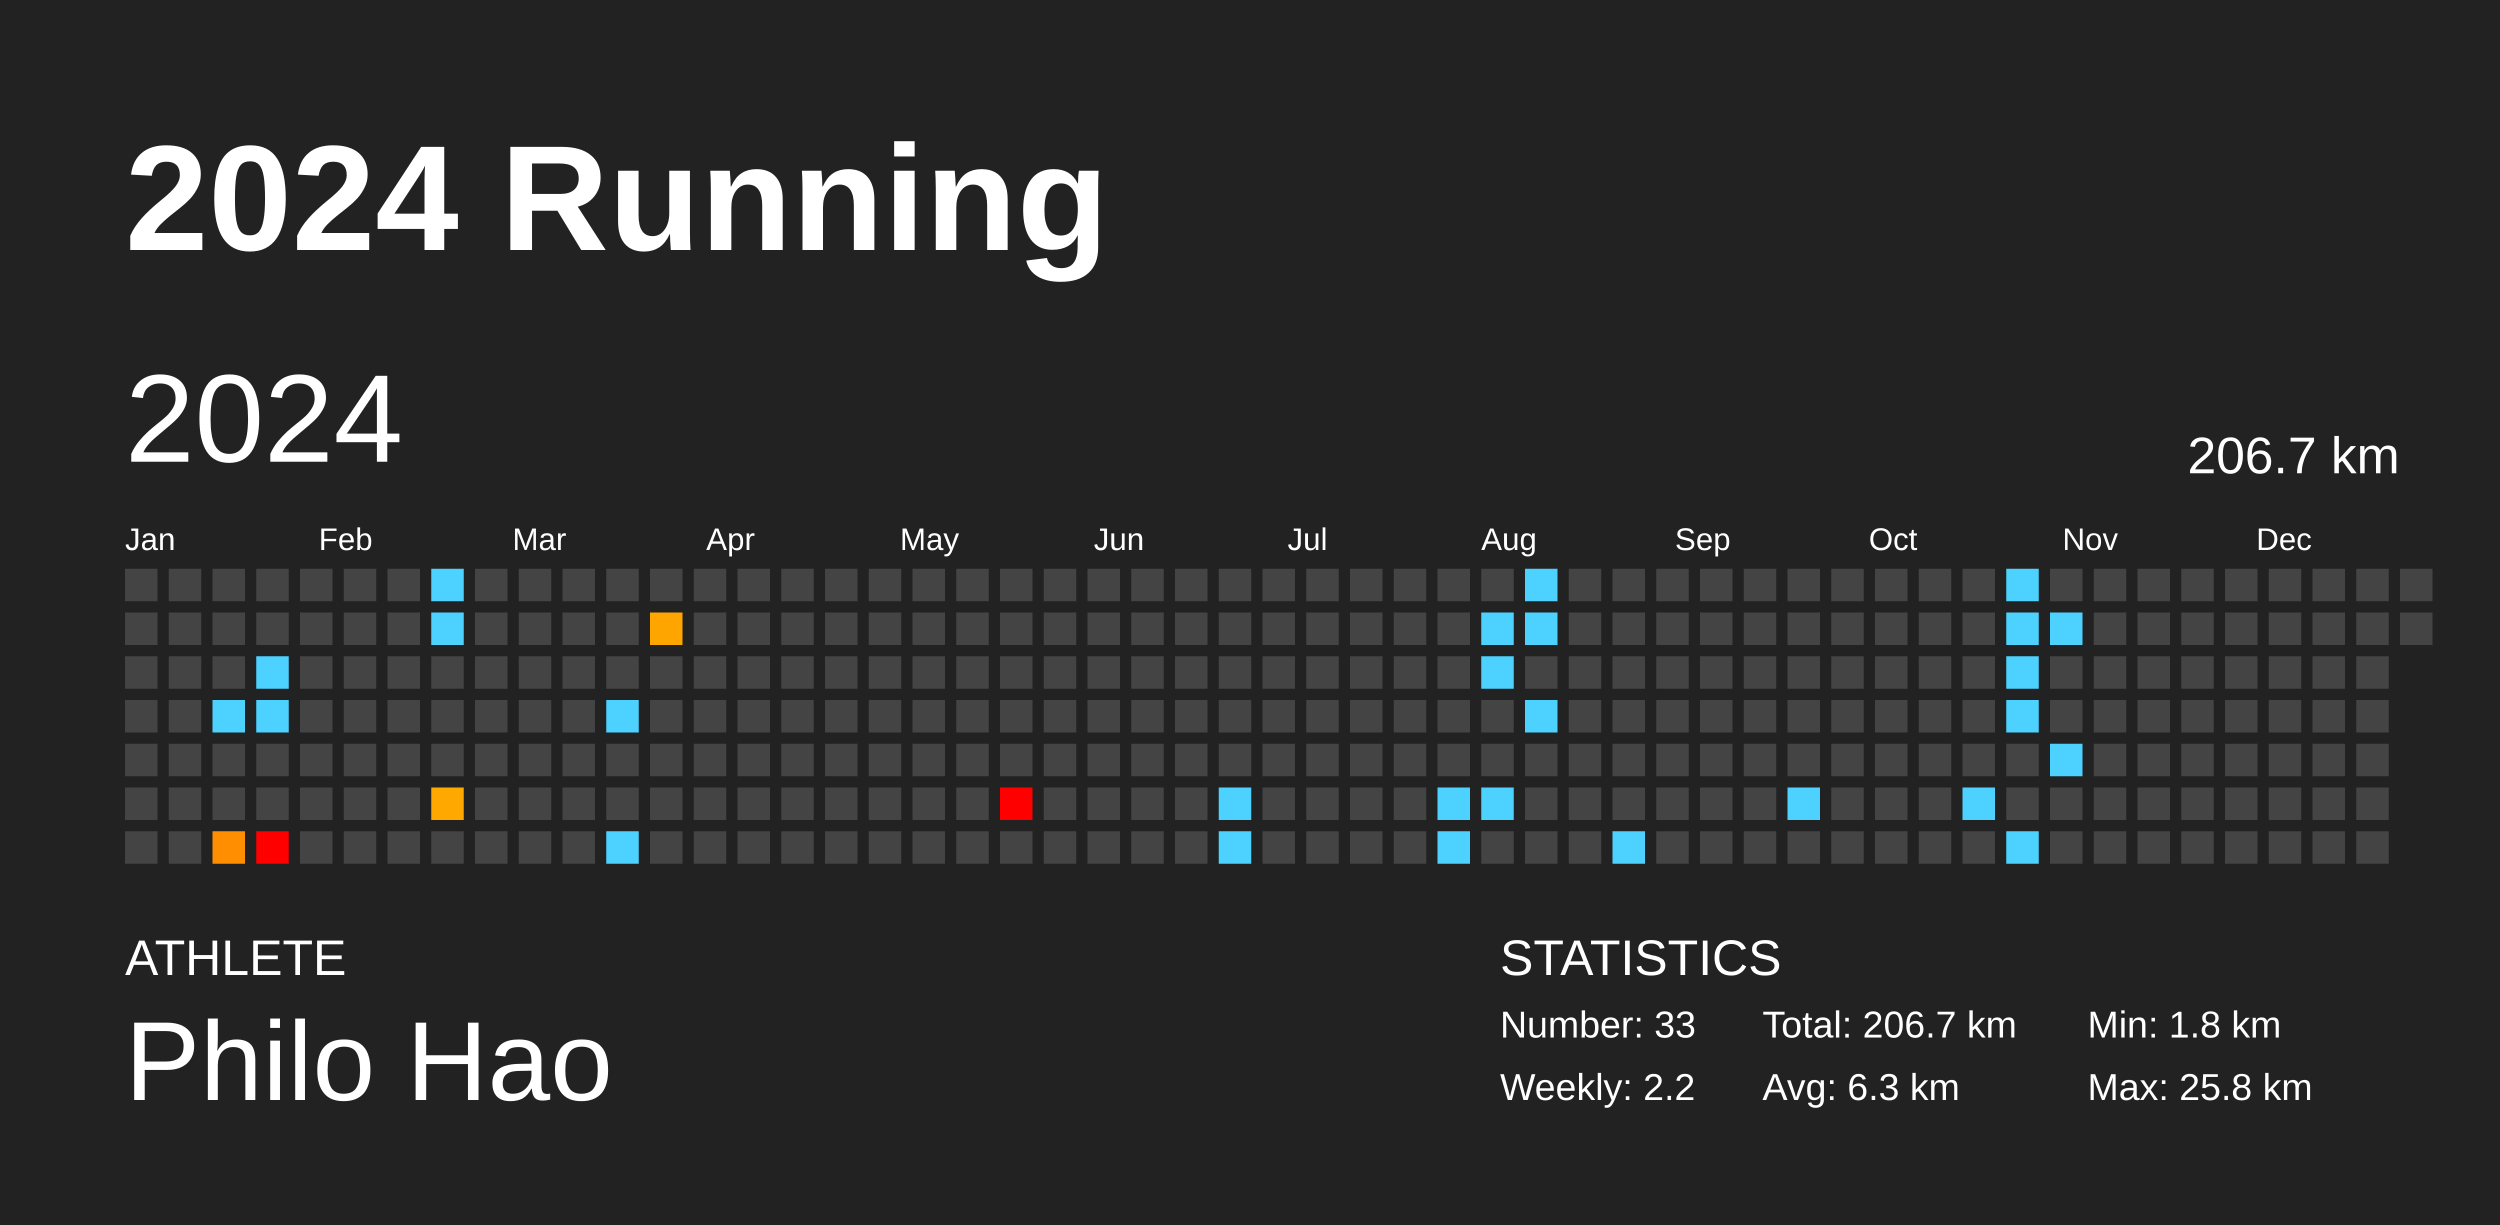
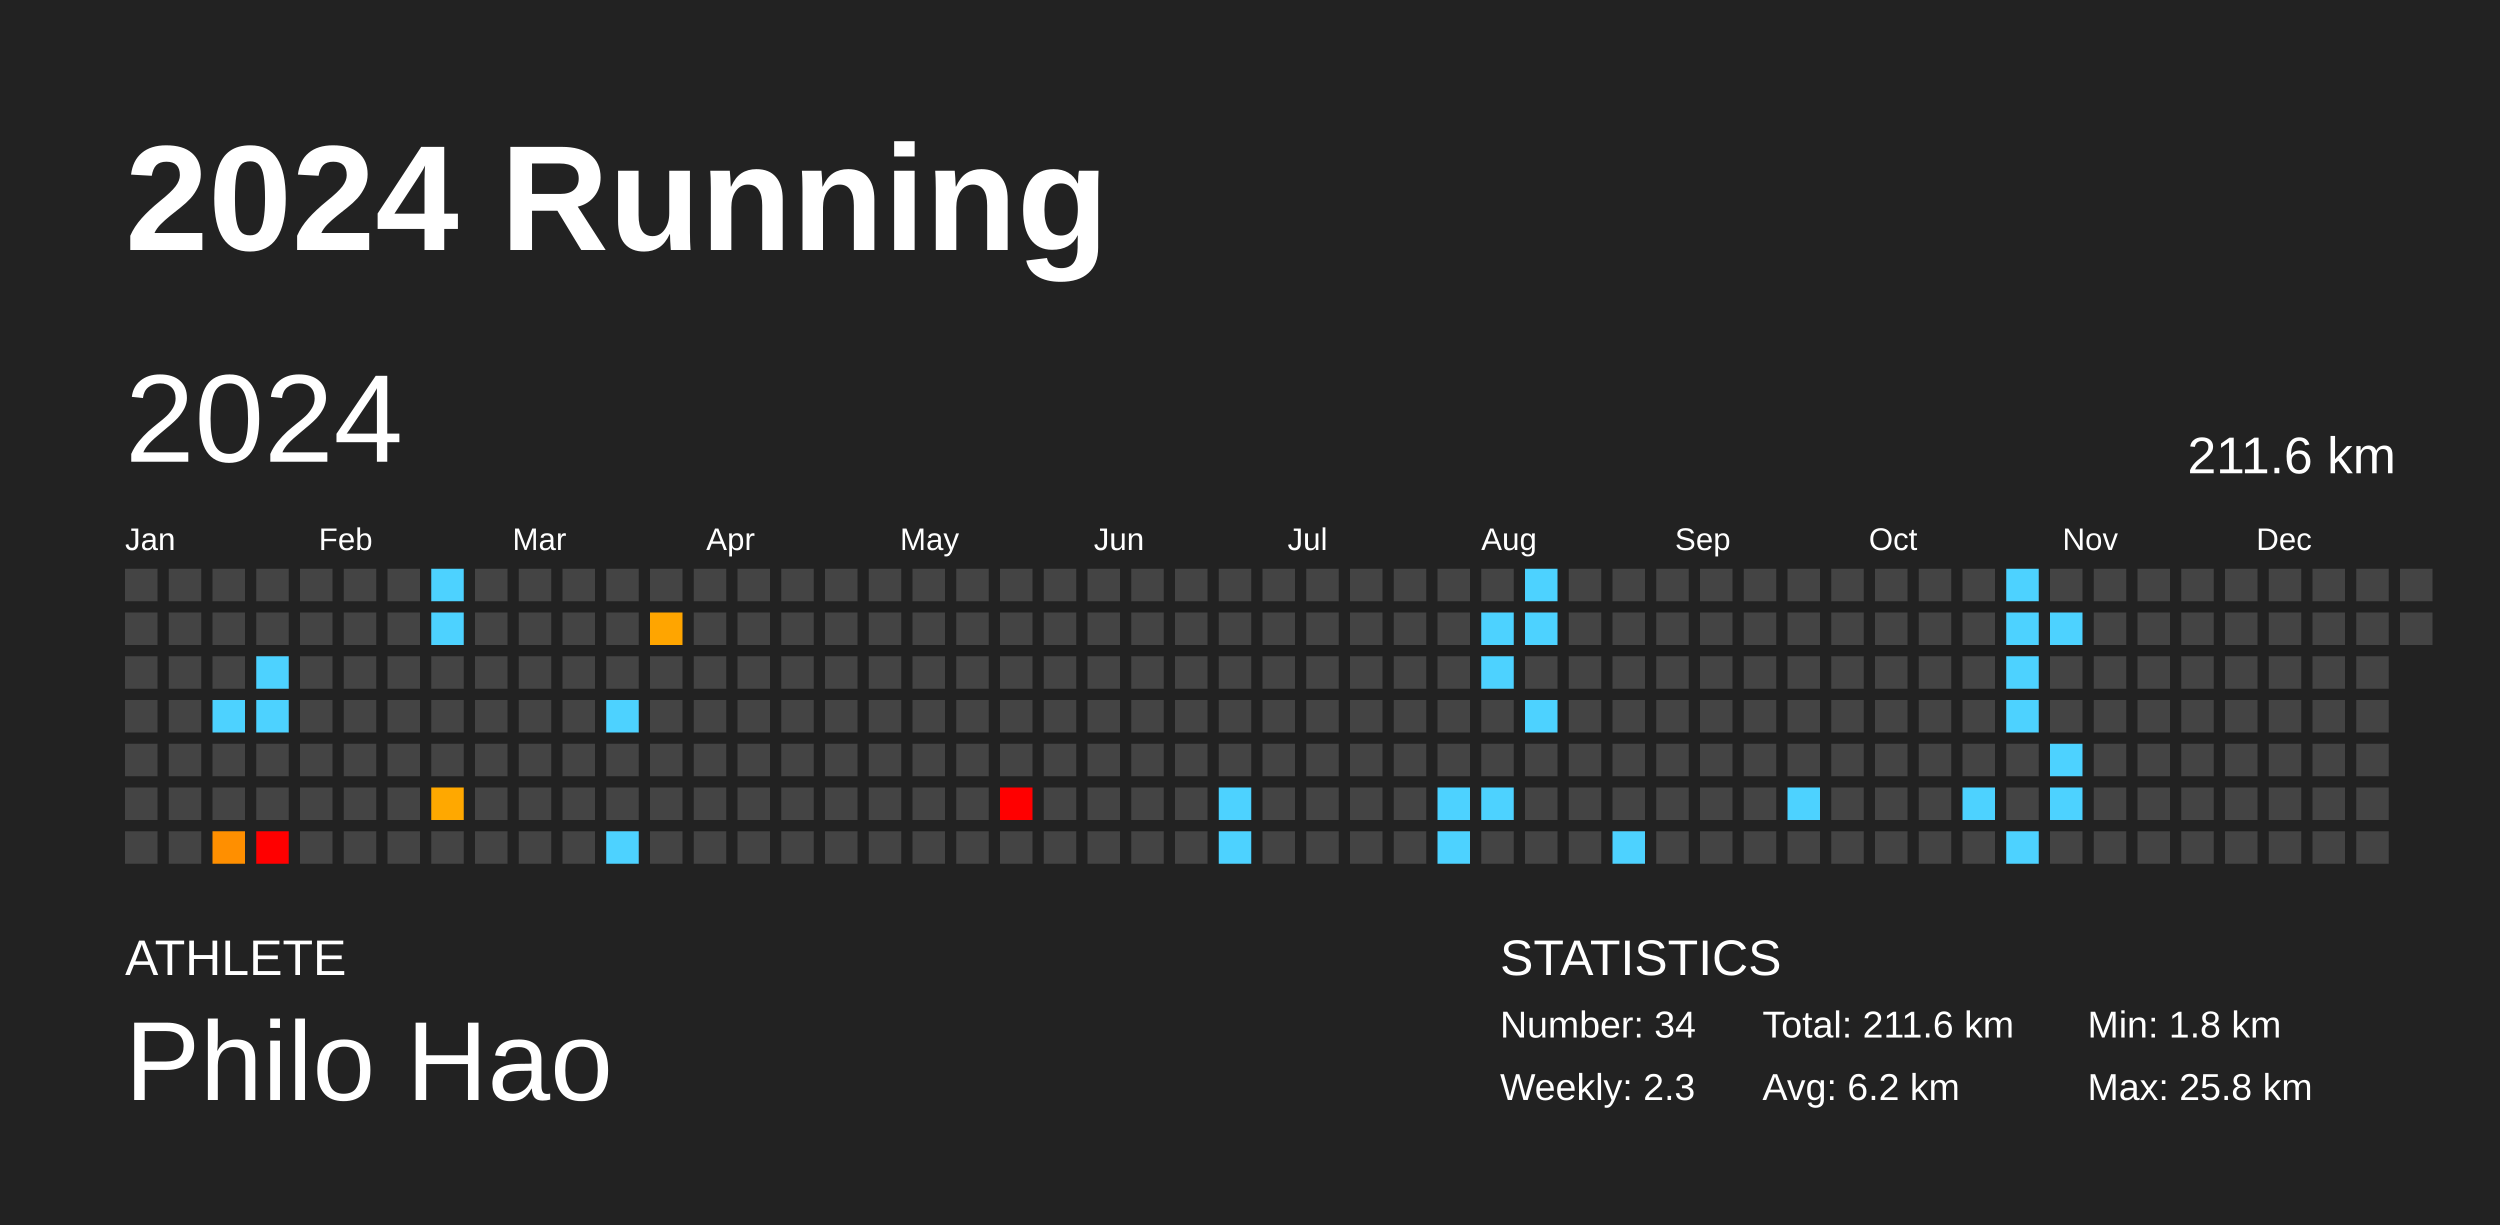
<svg xmlns="http://www.w3.org/2000/svg" baseProfile="full" height="98mm" version="1.1" viewBox="0,0,200,98" width="200mm">
  <defs />
  <rect fill="#222222" height="98" width="200" x="0" y="0" />
  <text fill="#FFFFFF" style="font-size:12px; font-family:Arial; font-weight:bold;" x="10" y="20">2024 Running</text>
  <text fill="#FFFFFF" style="font-size:4px; font-family:Arial" x="10" y="78">ATHLETE</text>
  <text fill="#FFFFFF" style="font-size:9px; font-family:Arial" x="10" y="88">Philo Hao</text>
  <text fill="#FFFFFF" style="font-size:4px; font-family:Arial" x="120" y="78">STATISTICS</text>
-   <text fill="#FFFFFF" style="font-size:3px; font-family:Arial" x="120" y="83">Number: 33</text>
-   <text fill="#FFFFFF" style="font-size:3px; font-family:Arial" x="120" y="88">Weekly: 2.2</text>
-   <text fill="#FFFFFF" style="font-size:3px; font-family:Arial" x="141" y="83">Total: 206.7 km</text>
-   <text fill="#FFFFFF" style="font-size:3px; font-family:Arial" x="141" y="88">Avg: 6.3 km</text>
+   <text fill="#FFFFFF" style="font-size:3px; font-family:Arial" x="120" y="83">Number: 34</text>
+   <text fill="#FFFFFF" style="font-size:3px; font-family:Arial" x="120" y="88">Weekly: 2.3</text>
+   <text fill="#FFFFFF" style="font-size:3px; font-family:Arial" x="141" y="83">Total: 211.6 km</text>
+   <text fill="#FFFFFF" style="font-size:3px; font-family:Arial" x="141" y="88">Avg: 6.2 km</text>
  <text fill="#FFFFFF" style="font-size:3px; font-family:Arial" x="167" y="83">Min: 1.8 km</text>
  <text fill="#FFFFFF" style="font-size:3px; font-family:Arial" x="167" y="88">Max: 25.8 km</text>
  <text dominant-baseline="hanging" fill="#FFFFFF" style="font-size:10.0px; font-family:Arial;" x="10" y="30">2024</text>
-   <text dominant-baseline="hanging" fill="#FFFFFF" style="font-size:4.125px; font-family:Arial;" x="175" y="35">206.7 km</text>
+   <text dominant-baseline="hanging" fill="#FFFFFF" style="font-size:4.125px; font-family:Arial;" x="175" y="35">211.6 km</text>
  <text fill="#FFFFFF" style="font-size:2.5px; font-family:Arial" x="10.0" y="44">Jan</text>
  <text fill="#FFFFFF" style="font-size:2.5px; font-family:Arial" x="25.5" y="44">Feb</text>
  <text fill="#FFFFFF" style="font-size:2.5px; font-family:Arial" x="41.0" y="44">Mar</text>
  <text fill="#FFFFFF" style="font-size:2.5px; font-family:Arial" x="56.5" y="44">Apr</text>
  <text fill="#FFFFFF" style="font-size:2.5px; font-family:Arial" x="72.0" y="44">May</text>
  <text fill="#FFFFFF" style="font-size:2.5px; font-family:Arial" x="87.5" y="44">Jun</text>
  <text fill="#FFFFFF" style="font-size:2.5px; font-family:Arial" x="103.0" y="44">Jul</text>
  <text fill="#FFFFFF" style="font-size:2.5px; font-family:Arial" x="118.5" y="44">Aug</text>
  <text fill="#FFFFFF" style="font-size:2.5px; font-family:Arial" x="134.0" y="44">Sep</text>
  <text fill="#FFFFFF" style="font-size:2.5px; font-family:Arial" x="149.5" y="44">Oct</text>
  <text fill="#FFFFFF" style="font-size:2.5px; font-family:Arial" x="165.0" y="44">Nov</text>
  <text fill="#FFFFFF" style="font-size:2.5px; font-family:Arial" x="180.5" y="44">Dec</text>
  <rect fill="#444444" height="2.6" width="2.6" x="10.0" y="45.5" />
  <rect fill="#444444" height="2.6" width="2.6" x="10.0" y="49.0" />
  <rect fill="#444444" height="2.6" width="2.6" x="10.0" y="52.5" />
  <rect fill="#444444" height="2.6" width="2.6" x="10.0" y="56.0" />
  <rect fill="#444444" height="2.6" width="2.6" x="10.0" y="59.5" />
  <rect fill="#444444" height="2.6" width="2.6" x="10.0" y="63.0" />
  <rect fill="#444444" height="2.6" width="2.6" x="10.0" y="66.5" />
  <rect fill="#444444" height="2.6" width="2.6" x="13.5" y="45.5" />
  <rect fill="#444444" height="2.6" width="2.6" x="13.5" y="49.0" />
  <rect fill="#444444" height="2.6" width="2.6" x="13.5" y="52.5" />
  <rect fill="#444444" height="2.6" width="2.6" x="13.5" y="56.0" />
  <rect fill="#444444" height="2.6" width="2.6" x="13.5" y="59.5" />
  <rect fill="#444444" height="2.6" width="2.6" x="13.5" y="63.0" />
  <rect fill="#444444" height="2.6" width="2.6" x="13.5" y="66.5" />
  <rect fill="#444444" height="2.6" width="2.6" x="17.0" y="45.5" />
  <rect fill="#444444" height="2.6" width="2.6" x="17.0" y="49.0" />
  <rect fill="#444444" height="2.6" width="2.6" x="17.0" y="52.5" />
  <rect fill="#4dd2ff" height="2.6" width="2.6" x="17.0" y="56.0" />
  <rect fill="#444444" height="2.6" width="2.6" x="17.0" y="59.5" />
  <rect fill="#444444" height="2.6" width="2.6" x="17.0" y="63.0" />
  <rect fill="#ff8f00" height="2.6" width="2.6" x="17.0" y="66.5" />
  <rect fill="#444444" height="2.6" width="2.6" x="20.5" y="45.5" />
  <rect fill="#444444" height="2.6" width="2.6" x="20.5" y="49.0" />
  <rect fill="#4dd2ff" height="2.6" width="2.6" x="20.5" y="52.5" />
  <rect fill="#4dd2ff" height="2.6" width="2.6" x="20.5" y="56.0" />
  <rect fill="#444444" height="2.6" width="2.6" x="20.5" y="59.5" />
  <rect fill="#444444" height="2.6" width="2.6" x="20.5" y="63.0" />
  <rect fill="red" height="2.6" width="2.6" x="20.5" y="66.5" />
  <rect fill="#444444" height="2.6" width="2.6" x="24.0" y="45.5" />
  <rect fill="#444444" height="2.6" width="2.6" x="24.0" y="49.0" />
  <rect fill="#444444" height="2.6" width="2.6" x="24.0" y="52.5" />
  <rect fill="#444444" height="2.6" width="2.6" x="24.0" y="56.0" />
  <rect fill="#444444" height="2.6" width="2.6" x="24.0" y="59.5" />
  <rect fill="#444444" height="2.6" width="2.6" x="24.0" y="63.0" />
  <rect fill="#444444" height="2.6" width="2.6" x="24.0" y="66.5" />
  <rect fill="#444444" height="2.6" width="2.6" x="27.5" y="45.5" />
  <rect fill="#444444" height="2.6" width="2.6" x="27.5" y="49.0" />
  <rect fill="#444444" height="2.6" width="2.6" x="27.5" y="52.5" />
  <rect fill="#444444" height="2.6" width="2.6" x="27.5" y="56.0" />
  <rect fill="#444444" height="2.6" width="2.6" x="27.5" y="59.5" />
  <rect fill="#444444" height="2.6" width="2.6" x="27.5" y="63.0" />
  <rect fill="#444444" height="2.6" width="2.6" x="27.5" y="66.5" />
  <rect fill="#444444" height="2.6" width="2.6" x="31.0" y="45.5" />
  <rect fill="#444444" height="2.6" width="2.6" x="31.0" y="49.0" />
  <rect fill="#444444" height="2.6" width="2.6" x="31.0" y="52.5" />
  <rect fill="#444444" height="2.6" width="2.6" x="31.0" y="56.0" />
  <rect fill="#444444" height="2.6" width="2.6" x="31.0" y="59.5" />
  <rect fill="#444444" height="2.6" width="2.6" x="31.0" y="63.0" />
  <rect fill="#444444" height="2.6" width="2.6" x="31.0" y="66.5" />
  <rect fill="#4dd2ff" height="2.6" width="2.6" x="34.5" y="45.5" />
  <rect fill="#4dd2ff" height="2.6" width="2.6" x="34.5" y="49.0" />
  <rect fill="#444444" height="2.6" width="2.6" x="34.5" y="52.5" />
  <rect fill="#444444" height="2.6" width="2.6" x="34.5" y="56.0" />
  <rect fill="#444444" height="2.6" width="2.6" x="34.5" y="59.5" />
  <rect fill="#ffa800" height="2.6" width="2.6" x="34.5" y="63.0" />
  <rect fill="#444444" height="2.6" width="2.6" x="34.5" y="66.5" />
  <rect fill="#444444" height="2.6" width="2.6" x="38.0" y="45.5" />
  <rect fill="#444444" height="2.6" width="2.6" x="38.0" y="49.0" />
  <rect fill="#444444" height="2.6" width="2.6" x="38.0" y="52.5" />
  <rect fill="#444444" height="2.6" width="2.6" x="38.0" y="56.0" />
  <rect fill="#444444" height="2.6" width="2.6" x="38.0" y="59.5" />
  <rect fill="#444444" height="2.6" width="2.6" x="38.0" y="63.0" />
  <rect fill="#444444" height="2.6" width="2.6" x="38.0" y="66.5" />
  <rect fill="#444444" height="2.6" width="2.6" x="41.5" y="45.5" />
  <rect fill="#444444" height="2.6" width="2.6" x="41.5" y="49.0" />
  <rect fill="#444444" height="2.6" width="2.6" x="41.5" y="52.5" />
  <rect fill="#444444" height="2.6" width="2.6" x="41.5" y="56.0" />
  <rect fill="#444444" height="2.6" width="2.6" x="41.5" y="59.5" />
  <rect fill="#444444" height="2.6" width="2.6" x="41.5" y="63.0" />
  <rect fill="#444444" height="2.6" width="2.6" x="41.5" y="66.5" />
  <rect fill="#444444" height="2.6" width="2.6" x="45.0" y="45.5" />
  <rect fill="#444444" height="2.6" width="2.6" x="45.0" y="49.0" />
  <rect fill="#444444" height="2.6" width="2.6" x="45.0" y="52.5" />
  <rect fill="#444444" height="2.6" width="2.6" x="45.0" y="56.0" />
  <rect fill="#444444" height="2.6" width="2.6" x="45.0" y="59.5" />
  <rect fill="#444444" height="2.6" width="2.6" x="45.0" y="63.0" />
  <rect fill="#444444" height="2.6" width="2.6" x="45.0" y="66.5" />
  <rect fill="#444444" height="2.6" width="2.6" x="48.5" y="45.5" />
  <rect fill="#444444" height="2.6" width="2.6" x="48.5" y="49.0" />
  <rect fill="#444444" height="2.6" width="2.6" x="48.5" y="52.5" />
  <rect fill="#4dd2ff" height="2.6" width="2.6" x="48.5" y="56.0" />
  <rect fill="#444444" height="2.6" width="2.6" x="48.5" y="59.5" />
  <rect fill="#444444" height="2.6" width="2.6" x="48.5" y="63.0" />
  <rect fill="#4dd2ff" height="2.6" width="2.6" x="48.5" y="66.5" />
  <rect fill="#444444" height="2.6" width="2.6" x="52.0" y="45.5" />
  <rect fill="#ffa500" height="2.6" width="2.6" x="52.0" y="49.0" />
  <rect fill="#444444" height="2.6" width="2.6" x="52.0" y="52.5" />
  <rect fill="#444444" height="2.6" width="2.6" x="52.0" y="56.0" />
  <rect fill="#444444" height="2.6" width="2.6" x="52.0" y="59.5" />
  <rect fill="#444444" height="2.6" width="2.6" x="52.0" y="63.0" />
  <rect fill="#444444" height="2.6" width="2.6" x="52.0" y="66.5" />
  <rect fill="#444444" height="2.6" width="2.6" x="55.5" y="45.5" />
  <rect fill="#444444" height="2.6" width="2.6" x="55.5" y="49.0" />
  <rect fill="#444444" height="2.6" width="2.6" x="55.5" y="52.5" />
  <rect fill="#444444" height="2.6" width="2.6" x="55.5" y="56.0" />
  <rect fill="#444444" height="2.6" width="2.6" x="55.5" y="59.5" />
  <rect fill="#444444" height="2.6" width="2.6" x="55.5" y="63.0" />
  <rect fill="#444444" height="2.6" width="2.6" x="55.5" y="66.5" />
  <rect fill="#444444" height="2.6" width="2.6" x="59.0" y="45.5" />
  <rect fill="#444444" height="2.6" width="2.6" x="59.0" y="49.0" />
  <rect fill="#444444" height="2.6" width="2.6" x="59.0" y="52.5" />
  <rect fill="#444444" height="2.6" width="2.6" x="59.0" y="56.0" />
  <rect fill="#444444" height="2.6" width="2.6" x="59.0" y="59.5" />
  <rect fill="#444444" height="2.6" width="2.6" x="59.0" y="63.0" />
  <rect fill="#444444" height="2.6" width="2.6" x="59.0" y="66.5" />
  <rect fill="#444444" height="2.6" width="2.6" x="62.5" y="45.5" />
  <rect fill="#444444" height="2.6" width="2.6" x="62.5" y="49.0" />
  <rect fill="#444444" height="2.6" width="2.6" x="62.5" y="52.5" />
  <rect fill="#444444" height="2.6" width="2.6" x="62.5" y="56.0" />
  <rect fill="#444444" height="2.6" width="2.6" x="62.5" y="59.5" />
  <rect fill="#444444" height="2.6" width="2.6" x="62.5" y="63.0" />
  <rect fill="#444444" height="2.6" width="2.6" x="62.5" y="66.5" />
  <rect fill="#444444" height="2.6" width="2.6" x="66.0" y="45.5" />
  <rect fill="#444444" height="2.6" width="2.6" x="66.0" y="49.0" />
  <rect fill="#444444" height="2.6" width="2.6" x="66.0" y="52.5" />
  <rect fill="#444444" height="2.6" width="2.6" x="66.0" y="56.0" />
  <rect fill="#444444" height="2.6" width="2.6" x="66.0" y="59.5" />
  <rect fill="#444444" height="2.6" width="2.6" x="66.0" y="63.0" />
  <rect fill="#444444" height="2.6" width="2.6" x="66.0" y="66.5" />
  <rect fill="#444444" height="2.6" width="2.6" x="69.5" y="45.5" />
  <rect fill="#444444" height="2.6" width="2.6" x="69.5" y="49.0" />
  <rect fill="#444444" height="2.6" width="2.6" x="69.5" y="52.5" />
  <rect fill="#444444" height="2.6" width="2.6" x="69.5" y="56.0" />
  <rect fill="#444444" height="2.6" width="2.6" x="69.5" y="59.5" />
  <rect fill="#444444" height="2.6" width="2.6" x="69.5" y="63.0" />
  <rect fill="#444444" height="2.6" width="2.6" x="69.5" y="66.5" />
  <rect fill="#444444" height="2.6" width="2.6" x="73.0" y="45.5" />
  <rect fill="#444444" height="2.6" width="2.6" x="73.0" y="49.0" />
  <rect fill="#444444" height="2.6" width="2.6" x="73.0" y="52.5" />
  <rect fill="#444444" height="2.6" width="2.6" x="73.0" y="56.0" />
  <rect fill="#444444" height="2.6" width="2.6" x="73.0" y="59.5" />
  <rect fill="#444444" height="2.6" width="2.6" x="73.0" y="63.0" />
  <rect fill="#444444" height="2.6" width="2.6" x="73.0" y="66.5" />
  <rect fill="#444444" height="2.6" width="2.6" x="76.5" y="45.5" />
  <rect fill="#444444" height="2.6" width="2.6" x="76.5" y="49.0" />
  <rect fill="#444444" height="2.6" width="2.6" x="76.5" y="52.5" />
  <rect fill="#444444" height="2.6" width="2.6" x="76.5" y="56.0" />
  <rect fill="#444444" height="2.6" width="2.6" x="76.5" y="59.5" />
  <rect fill="#444444" height="2.6" width="2.6" x="76.5" y="63.0" />
  <rect fill="#444444" height="2.6" width="2.6" x="76.5" y="66.5" />
  <rect fill="#444444" height="2.6" width="2.6" x="80.0" y="45.5" />
  <rect fill="#444444" height="2.6" width="2.6" x="80.0" y="49.0" />
  <rect fill="#444444" height="2.6" width="2.6" x="80.0" y="52.5" />
  <rect fill="#444444" height="2.6" width="2.6" x="80.0" y="56.0" />
  <rect fill="#444444" height="2.6" width="2.6" x="80.0" y="59.5" />
  <rect fill="red" height="2.6" width="2.6" x="80.0" y="63.0" />
  <rect fill="#444444" height="2.6" width="2.6" x="80.0" y="66.5" />
  <rect fill="#444444" height="2.6" width="2.6" x="83.5" y="45.5" />
  <rect fill="#444444" height="2.6" width="2.6" x="83.5" y="49.0" />
  <rect fill="#444444" height="2.6" width="2.6" x="83.5" y="52.5" />
  <rect fill="#444444" height="2.6" width="2.6" x="83.5" y="56.0" />
  <rect fill="#444444" height="2.6" width="2.6" x="83.5" y="59.5" />
  <rect fill="#444444" height="2.6" width="2.6" x="83.5" y="63.0" />
  <rect fill="#444444" height="2.6" width="2.6" x="83.5" y="66.5" />
  <rect fill="#444444" height="2.6" width="2.6" x="87.0" y="45.5" />
  <rect fill="#444444" height="2.6" width="2.6" x="87.0" y="49.0" />
  <rect fill="#444444" height="2.6" width="2.6" x="87.0" y="52.5" />
  <rect fill="#444444" height="2.6" width="2.6" x="87.0" y="56.0" />
  <rect fill="#444444" height="2.6" width="2.6" x="87.0" y="59.5" />
  <rect fill="#444444" height="2.6" width="2.6" x="87.0" y="63.0" />
  <rect fill="#444444" height="2.6" width="2.6" x="87.0" y="66.5" />
  <rect fill="#444444" height="2.6" width="2.6" x="90.5" y="45.5" />
  <rect fill="#444444" height="2.6" width="2.6" x="90.5" y="49.0" />
  <rect fill="#444444" height="2.6" width="2.6" x="90.5" y="52.5" />
  <rect fill="#444444" height="2.6" width="2.6" x="90.5" y="56.0" />
  <rect fill="#444444" height="2.6" width="2.6" x="90.5" y="59.5" />
  <rect fill="#444444" height="2.6" width="2.6" x="90.5" y="63.0" />
  <rect fill="#444444" height="2.6" width="2.6" x="90.5" y="66.5" />
  <rect fill="#444444" height="2.6" width="2.6" x="94.0" y="45.5" />
  <rect fill="#444444" height="2.6" width="2.6" x="94.0" y="49.0" />
  <rect fill="#444444" height="2.6" width="2.6" x="94.0" y="52.5" />
  <rect fill="#444444" height="2.6" width="2.6" x="94.0" y="56.0" />
  <rect fill="#444444" height="2.6" width="2.6" x="94.0" y="59.5" />
  <rect fill="#444444" height="2.6" width="2.6" x="94.0" y="63.0" />
  <rect fill="#444444" height="2.6" width="2.6" x="94.0" y="66.5" />
  <rect fill="#444444" height="2.6" width="2.6" x="97.5" y="45.5" />
  <rect fill="#444444" height="2.6" width="2.6" x="97.5" y="49.0" />
  <rect fill="#444444" height="2.6" width="2.6" x="97.5" y="52.5" />
  <rect fill="#444444" height="2.6" width="2.6" x="97.5" y="56.0" />
  <rect fill="#444444" height="2.6" width="2.6" x="97.5" y="59.5" />
  <rect fill="#4dd2ff" height="2.6" width="2.6" x="97.5" y="63.0" />
  <rect fill="#4dd2ff" height="2.6" width="2.6" x="97.5" y="66.5" />
  <rect fill="#444444" height="2.6" width="2.6" x="101.0" y="45.5" />
  <rect fill="#444444" height="2.6" width="2.6" x="101.0" y="49.0" />
  <rect fill="#444444" height="2.6" width="2.6" x="101.0" y="52.5" />
  <rect fill="#444444" height="2.6" width="2.6" x="101.0" y="56.0" />
  <rect fill="#444444" height="2.6" width="2.6" x="101.0" y="59.5" />
  <rect fill="#444444" height="2.6" width="2.6" x="101.0" y="63.0" />
  <rect fill="#444444" height="2.6" width="2.6" x="101.0" y="66.5" />
  <rect fill="#444444" height="2.6" width="2.6" x="104.5" y="45.5" />
  <rect fill="#444444" height="2.6" width="2.6" x="104.5" y="49.0" />
  <rect fill="#444444" height="2.6" width="2.6" x="104.5" y="52.5" />
  <rect fill="#444444" height="2.6" width="2.6" x="104.5" y="56.0" />
  <rect fill="#444444" height="2.6" width="2.6" x="104.5" y="59.5" />
  <rect fill="#444444" height="2.6" width="2.6" x="104.5" y="63.0" />
  <rect fill="#444444" height="2.6" width="2.6" x="104.5" y="66.5" />
  <rect fill="#444444" height="2.6" width="2.6" x="108.0" y="45.5" />
  <rect fill="#444444" height="2.6" width="2.6" x="108.0" y="49.0" />
  <rect fill="#444444" height="2.6" width="2.6" x="108.0" y="52.5" />
  <rect fill="#444444" height="2.6" width="2.6" x="108.0" y="56.0" />
  <rect fill="#444444" height="2.6" width="2.6" x="108.0" y="59.5" />
  <rect fill="#444444" height="2.6" width="2.6" x="108.0" y="63.0" />
  <rect fill="#444444" height="2.6" width="2.6" x="108.0" y="66.5" />
  <rect fill="#444444" height="2.6" width="2.6" x="111.5" y="45.5" />
  <rect fill="#444444" height="2.6" width="2.6" x="111.5" y="49.0" />
  <rect fill="#444444" height="2.6" width="2.6" x="111.5" y="52.5" />
  <rect fill="#444444" height="2.6" width="2.6" x="111.5" y="56.0" />
  <rect fill="#444444" height="2.6" width="2.6" x="111.5" y="59.5" />
  <rect fill="#444444" height="2.6" width="2.6" x="111.5" y="63.0" />
  <rect fill="#444444" height="2.6" width="2.6" x="111.5" y="66.5" />
  <rect fill="#444444" height="2.6" width="2.6" x="115.0" y="45.5" />
  <rect fill="#444444" height="2.6" width="2.6" x="115.0" y="49.0" />
  <rect fill="#444444" height="2.6" width="2.6" x="115.0" y="52.5" />
  <rect fill="#444444" height="2.6" width="2.6" x="115.0" y="56.0" />
  <rect fill="#444444" height="2.6" width="2.6" x="115.0" y="59.5" />
  <rect fill="#4dd2ff" height="2.6" width="2.6" x="115.0" y="63.0" />
  <rect fill="#4dd2ff" height="2.6" width="2.6" x="115.0" y="66.5" />
  <rect fill="#444444" height="2.6" width="2.6" x="118.5" y="45.5" />
  <rect fill="#4dd2ff" height="2.6" width="2.6" x="118.5" y="49.0" />
  <rect fill="#4dd2ff" height="2.6" width="2.6" x="118.5" y="52.5" />
  <rect fill="#444444" height="2.6" width="2.6" x="118.5" y="56.0" />
  <rect fill="#444444" height="2.6" width="2.6" x="118.5" y="59.5" />
  <rect fill="#4dd2ff" height="2.6" width="2.6" x="118.5" y="63.0" />
  <rect fill="#444444" height="2.6" width="2.6" x="118.5" y="66.5" />
  <rect fill="#4dd2ff" height="2.6" width="2.6" x="122.0" y="45.5" />
  <rect fill="#4dd2ff" height="2.6" width="2.6" x="122.0" y="49.0" />
  <rect fill="#444444" height="2.6" width="2.6" x="122.0" y="52.5" />
  <rect fill="#4dd2ff" height="2.6" width="2.6" x="122.0" y="56.0" />
  <rect fill="#444444" height="2.6" width="2.6" x="122.0" y="59.5" />
  <rect fill="#444444" height="2.6" width="2.6" x="122.0" y="63.0" />
  <rect fill="#444444" height="2.6" width="2.6" x="122.0" y="66.5" />
  <rect fill="#444444" height="2.6" width="2.6" x="125.5" y="45.5" />
  <rect fill="#444444" height="2.6" width="2.6" x="125.5" y="49.0" />
  <rect fill="#444444" height="2.6" width="2.6" x="125.5" y="52.5" />
  <rect fill="#444444" height="2.6" width="2.6" x="125.5" y="56.0" />
  <rect fill="#444444" height="2.6" width="2.6" x="125.5" y="59.5" />
  <rect fill="#444444" height="2.6" width="2.6" x="125.5" y="63.0" />
  <rect fill="#444444" height="2.6" width="2.6" x="125.5" y="66.5" />
  <rect fill="#444444" height="2.6" width="2.6" x="129.0" y="45.5" />
  <rect fill="#444444" height="2.6" width="2.6" x="129.0" y="49.0" />
  <rect fill="#444444" height="2.6" width="2.6" x="129.0" y="52.5" />
  <rect fill="#444444" height="2.6" width="2.6" x="129.0" y="56.0" />
  <rect fill="#444444" height="2.6" width="2.6" x="129.0" y="59.5" />
  <rect fill="#444444" height="2.6" width="2.6" x="129.0" y="63.0" />
  <rect fill="#4dd2ff" height="2.6" width="2.6" x="129.0" y="66.5" />
  <rect fill="#444444" height="2.6" width="2.6" x="132.5" y="45.5" />
  <rect fill="#444444" height="2.6" width="2.6" x="132.5" y="49.0" />
  <rect fill="#444444" height="2.6" width="2.6" x="132.5" y="52.5" />
  <rect fill="#444444" height="2.6" width="2.6" x="132.5" y="56.0" />
  <rect fill="#444444" height="2.6" width="2.6" x="132.5" y="59.5" />
  <rect fill="#444444" height="2.6" width="2.6" x="132.5" y="63.0" />
  <rect fill="#444444" height="2.6" width="2.6" x="132.5" y="66.5" />
  <rect fill="#444444" height="2.6" width="2.6" x="136.0" y="45.5" />
  <rect fill="#444444" height="2.6" width="2.6" x="136.0" y="49.0" />
  <rect fill="#444444" height="2.6" width="2.6" x="136.0" y="52.5" />
  <rect fill="#444444" height="2.6" width="2.6" x="136.0" y="56.0" />
  <rect fill="#444444" height="2.6" width="2.6" x="136.0" y="59.5" />
  <rect fill="#444444" height="2.6" width="2.6" x="136.0" y="63.0" />
  <rect fill="#444444" height="2.6" width="2.6" x="136.0" y="66.5" />
  <rect fill="#444444" height="2.6" width="2.6" x="139.5" y="45.5" />
  <rect fill="#444444" height="2.6" width="2.6" x="139.5" y="49.0" />
  <rect fill="#444444" height="2.6" width="2.6" x="139.5" y="52.5" />
  <rect fill="#444444" height="2.6" width="2.6" x="139.5" y="56.0" />
  <rect fill="#444444" height="2.6" width="2.6" x="139.5" y="59.5" />
  <rect fill="#444444" height="2.6" width="2.6" x="139.5" y="63.0" />
  <rect fill="#444444" height="2.6" width="2.6" x="139.5" y="66.5" />
  <rect fill="#444444" height="2.6" width="2.6" x="143.0" y="45.5" />
  <rect fill="#444444" height="2.6" width="2.6" x="143.0" y="49.0" />
  <rect fill="#444444" height="2.6" width="2.6" x="143.0" y="52.5" />
  <rect fill="#444444" height="2.6" width="2.6" x="143.0" y="56.0" />
  <rect fill="#444444" height="2.6" width="2.6" x="143.0" y="59.5" />
  <rect fill="#4dd2ff" height="2.6" width="2.6" x="143.0" y="63.0" />
  <rect fill="#444444" height="2.6" width="2.6" x="143.0" y="66.5" />
  <rect fill="#444444" height="2.6" width="2.6" x="146.5" y="45.5" />
  <rect fill="#444444" height="2.6" width="2.6" x="146.5" y="49.0" />
  <rect fill="#444444" height="2.6" width="2.6" x="146.5" y="52.5" />
  <rect fill="#444444" height="2.6" width="2.6" x="146.5" y="56.0" />
  <rect fill="#444444" height="2.6" width="2.6" x="146.5" y="59.5" />
  <rect fill="#444444" height="2.6" width="2.6" x="146.5" y="63.0" />
  <rect fill="#444444" height="2.6" width="2.6" x="146.5" y="66.5" />
  <rect fill="#444444" height="2.6" width="2.6" x="150.0" y="45.5" />
  <rect fill="#444444" height="2.6" width="2.6" x="150.0" y="49.0" />
  <rect fill="#444444" height="2.6" width="2.6" x="150.0" y="52.5" />
  <rect fill="#444444" height="2.6" width="2.6" x="150.0" y="56.0" />
  <rect fill="#444444" height="2.6" width="2.6" x="150.0" y="59.5" />
  <rect fill="#444444" height="2.6" width="2.6" x="150.0" y="63.0" />
  <rect fill="#444444" height="2.6" width="2.6" x="150.0" y="66.5" />
  <rect fill="#444444" height="2.6" width="2.6" x="153.5" y="45.5" />
  <rect fill="#444444" height="2.6" width="2.6" x="153.5" y="49.0" />
  <rect fill="#444444" height="2.6" width="2.6" x="153.5" y="52.5" />
  <rect fill="#444444" height="2.6" width="2.6" x="153.5" y="56.0" />
  <rect fill="#444444" height="2.6" width="2.6" x="153.5" y="59.5" />
  <rect fill="#444444" height="2.6" width="2.6" x="153.5" y="63.0" />
  <rect fill="#444444" height="2.6" width="2.6" x="153.5" y="66.5" />
  <rect fill="#444444" height="2.6" width="2.6" x="157.0" y="45.5" />
  <rect fill="#444444" height="2.6" width="2.6" x="157.0" y="49.0" />
  <rect fill="#444444" height="2.6" width="2.6" x="157.0" y="52.5" />
  <rect fill="#444444" height="2.6" width="2.6" x="157.0" y="56.0" />
  <rect fill="#444444" height="2.6" width="2.6" x="157.0" y="59.5" />
  <rect fill="#4dd2ff" height="2.6" width="2.6" x="157.0" y="63.0" />
  <rect fill="#444444" height="2.6" width="2.6" x="157.0" y="66.5" />
  <rect fill="#4dd2ff" height="2.6" width="2.6" x="160.5" y="45.5" />
  <rect fill="#4dd2ff" height="2.6" width="2.6" x="160.5" y="49.0" />
  <rect fill="#4dd2ff" height="2.6" width="2.6" x="160.5" y="52.5" />
  <rect fill="#4dd2ff" height="2.6" width="2.6" x="160.5" y="56.0" />
  <rect fill="#444444" height="2.6" width="2.6" x="160.5" y="59.5" />
  <rect fill="#444444" height="2.6" width="2.6" x="160.5" y="63.0" />
  <rect fill="#4dd2ff" height="2.6" width="2.6" x="160.5" y="66.5" />
  <rect fill="#444444" height="2.6" width="2.6" x="164.0" y="45.5" />
  <rect fill="#4dd2ff" height="2.6" width="2.6" x="164.0" y="49.0" />
  <rect fill="#444444" height="2.6" width="2.6" x="164.0" y="52.5" />
  <rect fill="#444444" height="2.6" width="2.6" x="164.0" y="56.0" />
  <rect fill="#4dd2ff" height="2.6" width="2.6" x="164.0" y="59.5" />
-   <rect fill="#444444" height="2.6" width="2.6" x="164.0" y="63.0" />
+   <rect fill="#4dd2ff" height="2.6" width="2.6" x="164.0" y="63.0" />
  <rect fill="#444444" height="2.6" width="2.6" x="164.0" y="66.5" />
  <rect fill="#444444" height="2.6" width="2.6" x="167.5" y="45.5" />
  <rect fill="#444444" height="2.6" width="2.6" x="167.5" y="49.0" />
  <rect fill="#444444" height="2.6" width="2.6" x="167.5" y="52.5" />
  <rect fill="#444444" height="2.6" width="2.6" x="167.5" y="56.0" />
  <rect fill="#444444" height="2.6" width="2.6" x="167.5" y="59.5" />
  <rect fill="#444444" height="2.6" width="2.6" x="167.5" y="63.0" />
  <rect fill="#444444" height="2.6" width="2.6" x="167.5" y="66.5" />
  <rect fill="#444444" height="2.6" width="2.6" x="171.0" y="45.5" />
  <rect fill="#444444" height="2.6" width="2.6" x="171.0" y="49.0" />
  <rect fill="#444444" height="2.6" width="2.6" x="171.0" y="52.5" />
  <rect fill="#444444" height="2.6" width="2.6" x="171.0" y="56.0" />
  <rect fill="#444444" height="2.6" width="2.6" x="171.0" y="59.5" />
  <rect fill="#444444" height="2.6" width="2.6" x="171.0" y="63.0" />
  <rect fill="#444444" height="2.6" width="2.6" x="171.0" y="66.5" />
  <rect fill="#444444" height="2.6" width="2.6" x="174.5" y="45.5" />
  <rect fill="#444444" height="2.6" width="2.6" x="174.5" y="49.0" />
  <rect fill="#444444" height="2.6" width="2.6" x="174.5" y="52.5" />
  <rect fill="#444444" height="2.6" width="2.6" x="174.5" y="56.0" />
  <rect fill="#444444" height="2.6" width="2.6" x="174.5" y="59.5" />
  <rect fill="#444444" height="2.6" width="2.6" x="174.5" y="63.0" />
  <rect fill="#444444" height="2.6" width="2.6" x="174.5" y="66.5" />
  <rect fill="#444444" height="2.6" width="2.6" x="178.0" y="45.5" />
  <rect fill="#444444" height="2.6" width="2.6" x="178.0" y="49.0" />
  <rect fill="#444444" height="2.6" width="2.6" x="178.0" y="52.5" />
  <rect fill="#444444" height="2.6" width="2.6" x="178.0" y="56.0" />
  <rect fill="#444444" height="2.6" width="2.6" x="178.0" y="59.5" />
  <rect fill="#444444" height="2.6" width="2.6" x="178.0" y="63.0" />
  <rect fill="#444444" height="2.6" width="2.6" x="178.0" y="66.5" />
  <rect fill="#444444" height="2.6" width="2.6" x="181.5" y="45.5" />
  <rect fill="#444444" height="2.6" width="2.6" x="181.5" y="49.0" />
  <rect fill="#444444" height="2.6" width="2.6" x="181.5" y="52.5" />
  <rect fill="#444444" height="2.6" width="2.6" x="181.5" y="56.0" />
  <rect fill="#444444" height="2.6" width="2.6" x="181.5" y="59.5" />
  <rect fill="#444444" height="2.6" width="2.6" x="181.5" y="63.0" />
  <rect fill="#444444" height="2.6" width="2.6" x="181.5" y="66.5" />
  <rect fill="#444444" height="2.6" width="2.6" x="185.0" y="45.5" />
  <rect fill="#444444" height="2.6" width="2.6" x="185.0" y="49.0" />
  <rect fill="#444444" height="2.6" width="2.6" x="185.0" y="52.5" />
  <rect fill="#444444" height="2.6" width="2.6" x="185.0" y="56.0" />
  <rect fill="#444444" height="2.6" width="2.6" x="185.0" y="59.5" />
  <rect fill="#444444" height="2.6" width="2.6" x="185.0" y="63.0" />
  <rect fill="#444444" height="2.6" width="2.6" x="185.0" y="66.5" />
  <rect fill="#444444" height="2.6" width="2.6" x="188.5" y="45.5" />
  <rect fill="#444444" height="2.6" width="2.6" x="188.5" y="49.0" />
  <rect fill="#444444" height="2.6" width="2.6" x="188.5" y="52.5" />
  <rect fill="#444444" height="2.6" width="2.6" x="188.5" y="56.0" />
  <rect fill="#444444" height="2.6" width="2.6" x="188.5" y="59.5" />
  <rect fill="#444444" height="2.6" width="2.6" x="188.5" y="63.0" />
  <rect fill="#444444" height="2.6" width="2.6" x="188.5" y="66.5" />
  <rect fill="#444444" height="2.6" width="2.6" x="192.0" y="45.5" />
  <rect fill="#444444" height="2.6" width="2.6" x="192.0" y="49.0" />
</svg>
